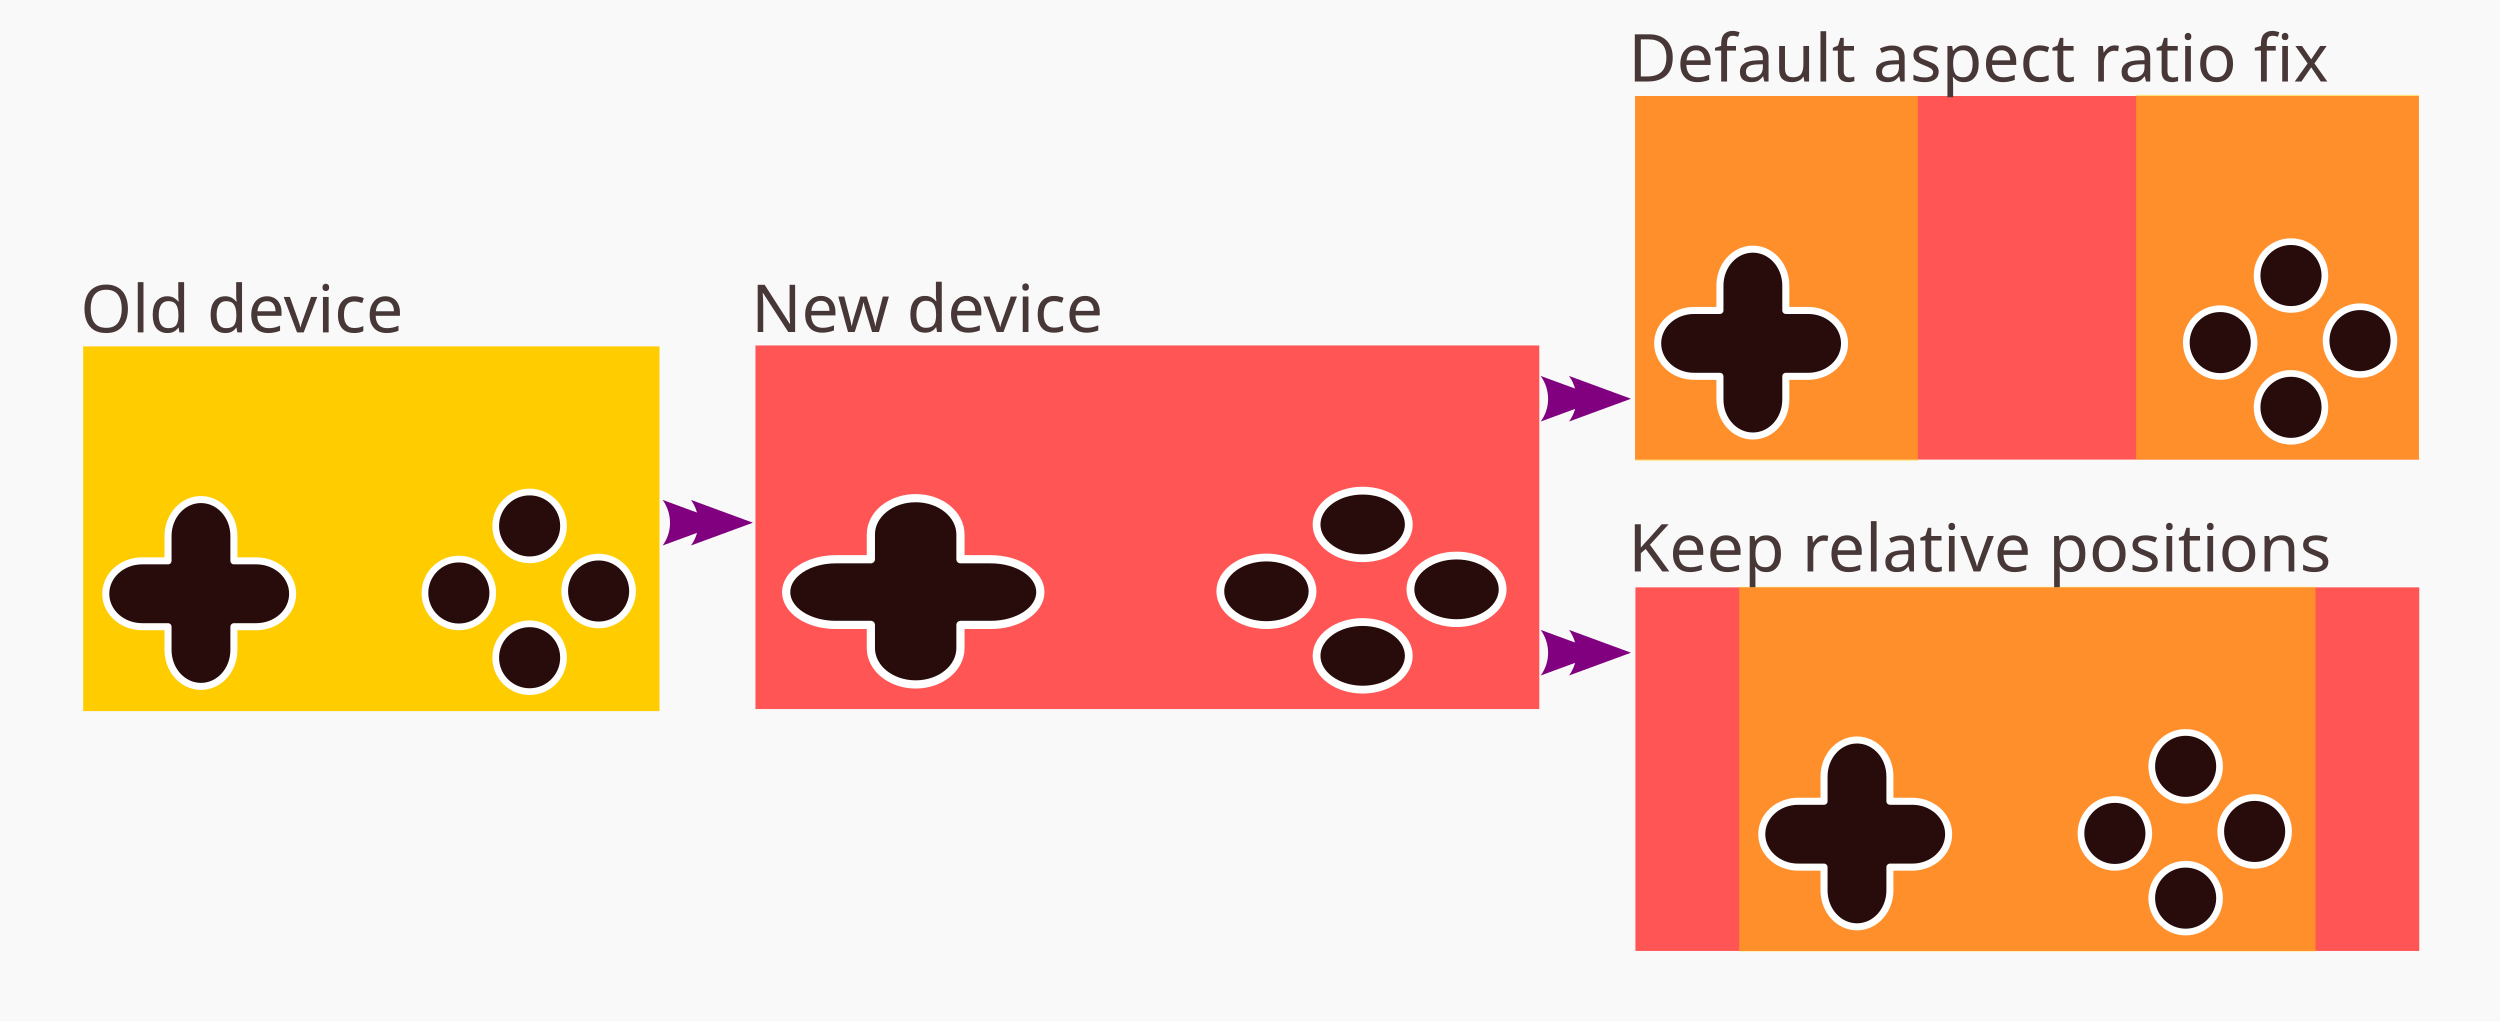
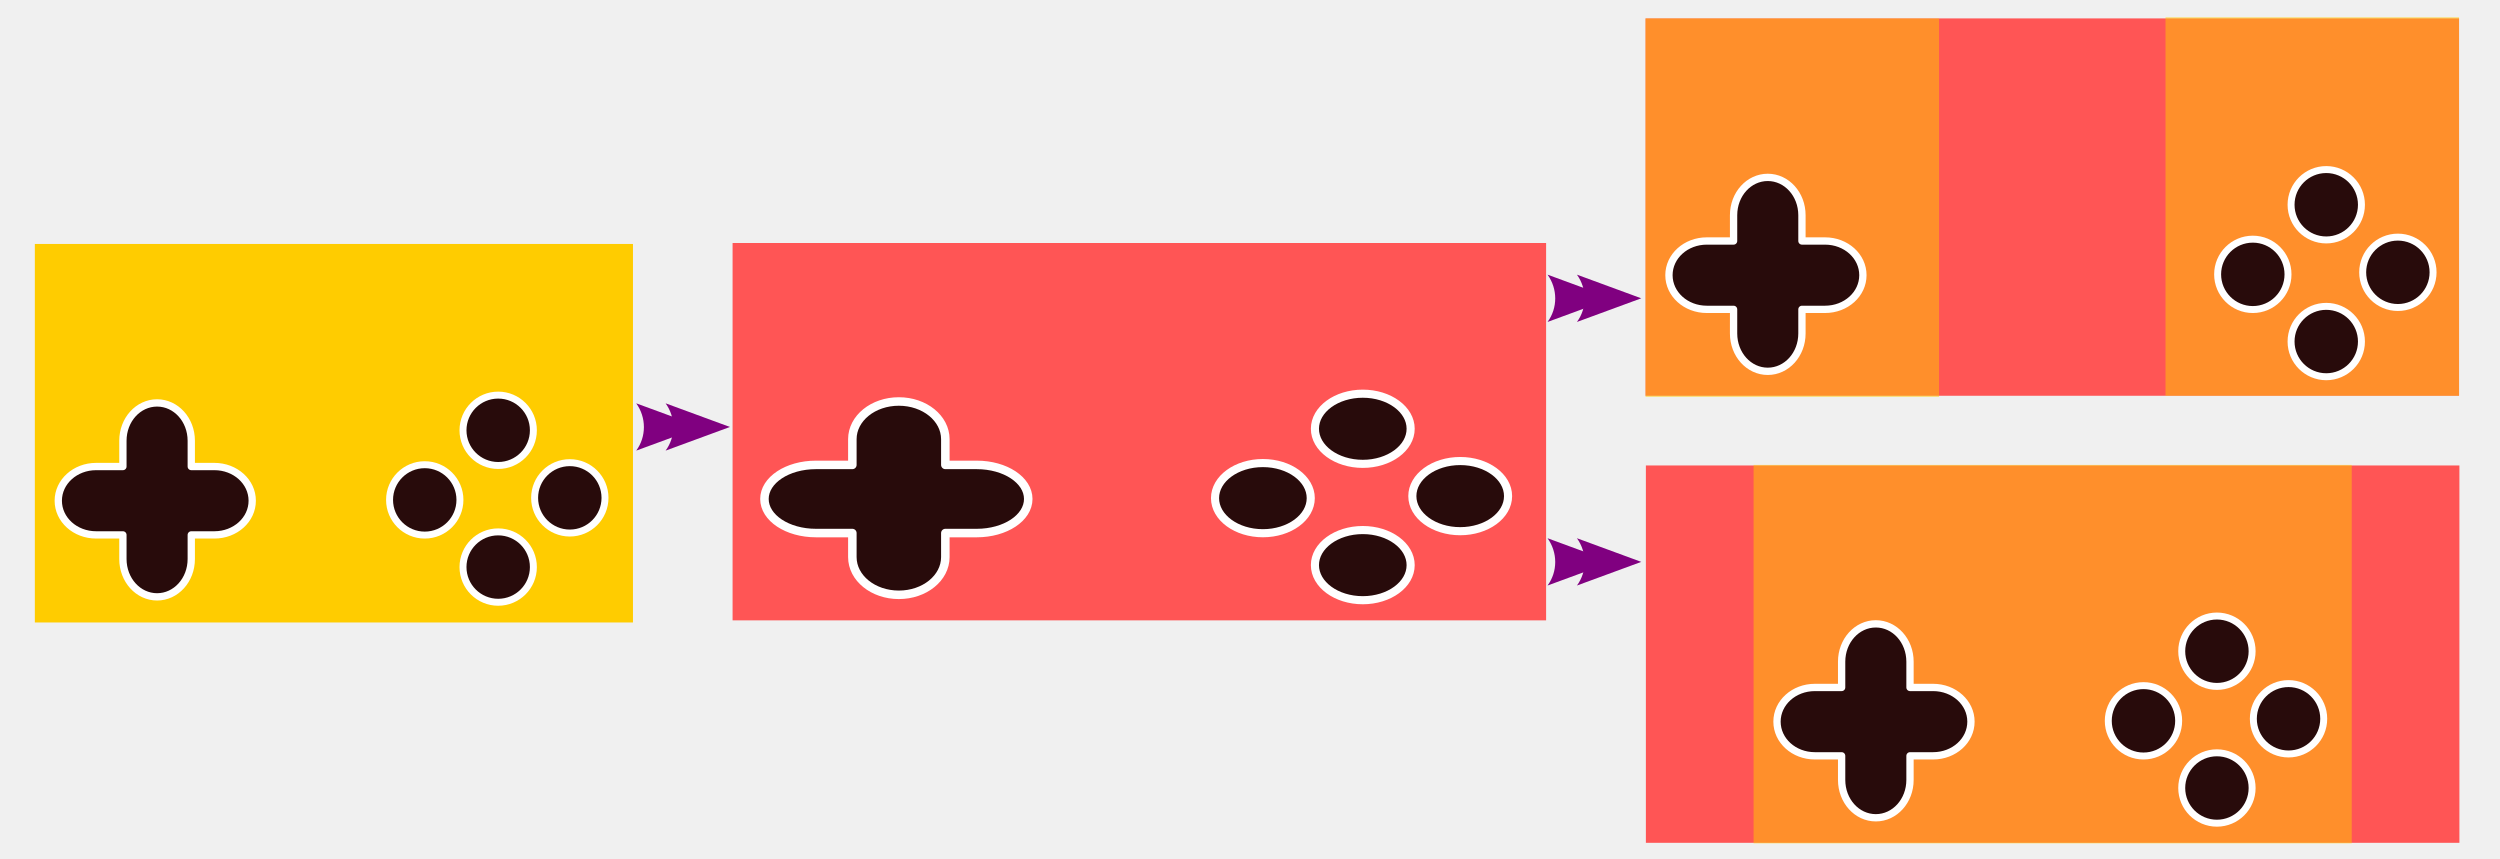
- <svg xmlns="http://www.w3.org/2000/svg" id="svg8" version="1.1" viewBox="0 0 240 98" height="98mm" width="240mm">
+ <svg xmlns="http://www.w3.org/2000/svg" width="874" height="300" viewBox="0 0 231.243 79.374" version="1.1" id="svg8">
  <defs id="defs2">
-     <marker style="overflow:visible;" id="marker1504" refX="0.0" refY="0.0" orient="auto">
-       <path transform="scale(1.1) rotate(180) translate(1,0)" d="M 8.719,4.034 L -2.207,0.016 L 8.719,-4.002 C 6.973,-1.63 6.983,1.616 8.719,4.034 z " style="fill-rule:evenodd;stroke-width:0.625;stroke-linejoin:round;stroke:none;stroke-opacity:1;fill:#800080;fill-opacity:1" id="path1502" />
+     <marker orient="auto" refY="0" refX="0" id="marker1504" style="overflow:visible">
+       <path id="path1502" style="fill:#800080;fill-opacity:1;fill-rule:evenodd;stroke:none;stroke-width:0.625;stroke-linejoin:round;stroke-opacity:1" d="M 8.719,4.034 -2.207,0.016 8.719,-4.002 c -1.745,2.372 -1.735,5.617 -6e-7,8.035 z" transform="matrix(-1.1,0,0,-1.1,-1.1,0)" />
    </marker>
-     <marker style="overflow:visible;" id="Arrow2Lend" refX="0.0" refY="0.0" orient="auto">
-       <path transform="scale(1.1) rotate(180) translate(1,0)" d="M 8.719,4.034 L -2.207,0.016 L 8.719,-4.002 C 6.973,-1.63 6.983,1.616 8.719,4.034 z " style="fill-rule:evenodd;stroke-width:0.625;stroke-linejoin:round;stroke:none;stroke-opacity:1;fill:#800080;fill-opacity:1" id="path1241" />
+     <marker orient="auto" refY="0" refX="0" id="Arrow2Lend" style="overflow:visible">
+       <path id="path1241" style="fill:#800080;fill-opacity:1;fill-rule:evenodd;stroke:none;stroke-width:0.625;stroke-linejoin:round;stroke-opacity:1" d="M 8.719,4.034 -2.207,0.016 8.719,-4.002 c -1.745,2.372 -1.735,5.617 -6e-7,8.035 z" transform="matrix(-1.1,0,0,-1.1,-1.1,0)" />
    </marker>
-     <marker style="overflow:visible" id="Arrow2Lend-3" refX="0" refY="0" orient="auto">
-       <path transform="matrix(-1.1,0,0,-1.1,-1.1,0)" d="M 8.719,4.034 -2.207,0.016 8.719,-4.002 c -1.745,2.372 -1.735,5.617 -6e-7,8.035 z" style="fill:#800080;fill-opacity:1;fill-rule:evenodd;stroke:none;stroke-width:0.625;stroke-linejoin:round;stroke-opacity:1" id="path1241-6" />
+     <marker orient="auto" refY="0" refX="0" id="Arrow2Lend-3" style="overflow:visible">
+       <path id="path1241-6" style="fill:#800080;fill-opacity:1;fill-rule:evenodd;stroke:none;stroke-width:0.625;stroke-linejoin:round;stroke-opacity:1" d="M 8.719,4.034 -2.207,0.016 8.719,-4.002 c -1.745,2.372 -1.735,5.617 -6e-7,8.035 z" transform="matrix(-1.1,0,0,-1.1,-1.1,0)" />
    </marker>
-     <marker style="overflow:visible" id="marker1504-1" refX="0" refY="0" orient="auto">
-       <path transform="matrix(-1.1,0,0,-1.1,-1.1,0)" d="M 8.719,4.034 -2.207,0.016 8.719,-4.002 c -1.745,2.372 -1.735,5.617 -6e-7,8.035 z" style="fill:#800080;fill-opacity:1;fill-rule:evenodd;stroke:none;stroke-width:0.625;stroke-linejoin:round;stroke-opacity:1" id="path1502-2" />
+     <marker orient="auto" refY="0" refX="0" id="marker1504-1" style="overflow:visible">
+       <path id="path1502-2" style="fill:#800080;fill-opacity:1;fill-rule:evenodd;stroke:none;stroke-width:0.625;stroke-linejoin:round;stroke-opacity:1" d="M 8.719,4.034 -2.207,0.016 8.719,-4.002 c -1.745,2.372 -1.735,5.617 -6e-7,8.035 z" transform="matrix(-1.1,0,0,-1.1,-1.1,0)" />
    </marker>
-     <marker style="overflow:visible" id="Arrow2Lend-31" refX="0" refY="0" orient="auto">
-       <path transform="matrix(-1.1,0,0,-1.1,-1.1,0)" d="M 8.719,4.034 -2.207,0.016 8.719,-4.002 c -1.745,2.372 -1.735,5.617 -6e-7,8.035 z" style="fill:#800080;fill-opacity:1;fill-rule:evenodd;stroke:none;stroke-width:0.625;stroke-linejoin:round;stroke-opacity:1" id="path1241-9" />
+     <marker orient="auto" refY="0" refX="0" id="Arrow2Lend-31" style="overflow:visible">
+       <path id="path1241-9" style="fill:#800080;fill-opacity:1;fill-rule:evenodd;stroke:none;stroke-width:0.625;stroke-linejoin:round;stroke-opacity:1" d="M 8.719,4.034 -2.207,0.016 8.719,-4.002 c -1.745,2.372 -1.735,5.617 -6e-7,8.035 z" transform="matrix(-1.1,0,0,-1.1,-1.1,0)" />
    </marker>
-     <marker style="overflow:visible" id="marker1504-4" refX="0" refY="0" orient="auto">
-       <path transform="matrix(-1.1,0,0,-1.1,-1.1,0)" d="M 8.719,4.034 -2.207,0.016 8.719,-4.002 c -1.745,2.372 -1.735,5.617 -6e-7,8.035 z" style="fill:#800080;fill-opacity:1;fill-rule:evenodd;stroke:none;stroke-width:0.625;stroke-linejoin:round;stroke-opacity:1" id="path1502-7" />
+     <marker orient="auto" refY="0" refX="0" id="marker1504-4" style="overflow:visible">
+       <path id="path1502-7" style="fill:#800080;fill-opacity:1;fill-rule:evenodd;stroke:none;stroke-width:0.625;stroke-linejoin:round;stroke-opacity:1" d="M 8.719,4.034 -2.207,0.016 8.719,-4.002 c -1.745,2.372 -1.735,5.617 -6e-7,8.035 z" transform="matrix(-1.1,0,0,-1.1,-1.1,0)" />
    </marker>
  </defs>
-   <rect style="opacity:1;fill:#f9f9f9;fill-opacity:1;stroke:none;stroke-width:0.688;stroke-linecap:round;stroke-linejoin:round;stroke-miterlimit:4;stroke-dasharray:none;stroke-dashoffset:0;stroke-opacity:1;paint-order:markers fill stroke" id="rect815" width="240" height="98" x="-1.3877788e-17" y="0" />
-   <rect style="opacity:1;fill:#ffcc00;fill-opacity:1;stroke:none;stroke-width:0.661;stroke-linecap:round;stroke-linejoin:round;stroke-miterlimit:4;stroke-dasharray:none;stroke-dashoffset:0;stroke-opacity:1;paint-order:markers fill stroke" id="rect819" width="55.325" height="35.012" x="7.986" y="33.253" />
-   <circle style="opacity:1;fill:#280b0b;fill-opacity:1;stroke:#ffffff;stroke-width:0.644;stroke-linecap:round;stroke-linejoin:round;stroke-miterlimit:4;stroke-dasharray:none;stroke-dashoffset:0;stroke-opacity:1;paint-order:markers fill stroke" id="path821" cx="50.843" cy="50.489" r="3.255" />
-   <circle style="opacity:1;fill:#280b0b;fill-opacity:1;stroke:#ffffff;stroke-width:0.644;stroke-linecap:round;stroke-linejoin:round;stroke-miterlimit:4;stroke-dasharray:none;stroke-dashoffset:0;stroke-opacity:1;paint-order:markers fill stroke" id="path821-3" cx="44.05" cy="56.926" r="3.255" />
-   <circle style="opacity:1;fill:#280b0b;fill-opacity:1;stroke:#ffffff;stroke-width:0.644;stroke-linecap:round;stroke-linejoin:round;stroke-miterlimit:4;stroke-dasharray:none;stroke-dashoffset:0;stroke-opacity:1;paint-order:markers fill stroke" id="path821-6" cx="57.468" cy="56.737" r="3.255" />
-   <circle style="opacity:1;fill:#280b0b;fill-opacity:1;stroke:#ffffff;stroke-width:0.644;stroke-linecap:round;stroke-linejoin:round;stroke-miterlimit:4;stroke-dasharray:none;stroke-dashoffset:0;stroke-opacity:1;paint-order:markers fill stroke" id="path821-7" cx="50.843" cy="63.141" r="3.255" />
-   <path style="opacity:1;fill:#280b0b;fill-opacity:1;stroke:#ffffff;stroke-width:0.676;stroke-linecap:round;stroke-linejoin:round;stroke-miterlimit:4;stroke-dasharray:none;stroke-dashoffset:0;stroke-opacity:1;paint-order:markers fill stroke" d="m 19.293,47.956 c -1.752,0 -3.162,1.561 -3.162,3.5 v 2.384 h -2.478 c -1.939,0 -3.5,1.41 -3.5,3.162 0,1.752 1.561,3.162 3.5,3.162 h 2.478 v 2.231 c 0,1.939 1.41,3.5 3.162,3.5 1.752,0 3.162,-1.561 3.162,-3.5 v -2.231 h 2.138 c 1.939,0 3.5,-1.41 3.5,-3.162 0,-1.752 -1.561,-3.162 -3.5,-3.162 h -2.138 v -2.384 c 0,-1.939 -1.41,-3.5 -3.162,-3.5 z" id="rect850" />
-   <rect style="opacity:1;fill:#ff5555;fill-opacity:1;stroke:none;stroke-width:0.77;stroke-linecap:round;stroke-linejoin:round;stroke-miterlimit:4;stroke-dasharray:none;stroke-dashoffset:0;stroke-opacity:1;paint-order:markers fill stroke" id="rect819-3" width="75.249" height="34.904" x="72.525" y="33.165" />
-   <ellipse style="opacity:1;fill:#280b0b;fill-opacity:1;stroke:#ffffff;stroke-width:0.75;stroke-linecap:round;stroke-linejoin:round;stroke-miterlimit:4;stroke-dasharray:none;stroke-dashoffset:0;stroke-opacity:1;paint-order:markers fill stroke" id="path821-5" cx="130.817" cy="50.347" rx="4.427" ry="3.245" />
-   <ellipse style="opacity:1;fill:#280b0b;fill-opacity:1;stroke:#ffffff;stroke-width:0.75;stroke-linecap:round;stroke-linejoin:round;stroke-miterlimit:4;stroke-dasharray:none;stroke-dashoffset:0;stroke-opacity:1;paint-order:markers fill stroke" id="path821-3-6" cx="121.577" cy="56.765" rx="4.427" ry="3.245" />
-   <ellipse style="opacity:1;fill:#280b0b;fill-opacity:1;stroke:#ffffff;stroke-width:0.75;stroke-linecap:round;stroke-linejoin:round;stroke-miterlimit:4;stroke-dasharray:none;stroke-dashoffset:0;stroke-opacity:1;paint-order:markers fill stroke" id="path821-6-2" cx="139.827" cy="56.576" rx="4.427" ry="3.245" />
-   <ellipse style="opacity:1;fill:#280b0b;fill-opacity:1;stroke:#ffffff;stroke-width:0.75;stroke-linecap:round;stroke-linejoin:round;stroke-miterlimit:4;stroke-dasharray:none;stroke-dashoffset:0;stroke-opacity:1;paint-order:markers fill stroke" id="path821-7-9" cx="130.817" cy="62.96" rx="4.427" ry="3.245" />
-   <path style="opacity:1;fill:#280b0b;fill-opacity:1;stroke:#ffffff;stroke-width:0.787;stroke-linecap:round;stroke-linejoin:round;stroke-miterlimit:4;stroke-dasharray:none;stroke-dashoffset:0;stroke-opacity:1;paint-order:markers fill stroke" d="m 87.904,47.823 c -2.383,0 -4.301,1.556 -4.301,3.489 V 53.689 h -3.37 c -2.637,0 -4.761,1.406 -4.761,3.152 0,1.746 2.123,3.152 4.761,3.152 h 3.37 v 2.224 c 0,1.933 1.918,3.489 4.301,3.489 2.383,0 4.3,-1.556 4.3,-3.489 v -2.224 h 2.908 c 2.637,0 4.761,-1.406 4.761,-3.152 0,-1.746 -2.123,-3.152 -4.761,-3.152 h -2.908 v -2.377 c 0,-1.933 -1.918,-3.489 -4.3,-3.489 z" id="rect850-1" />
-   <rect style="opacity:1;fill:#ff5555;fill-opacity:1;stroke:none;stroke-width:0.77;stroke-linecap:round;stroke-linejoin:round;stroke-miterlimit:4;stroke-dasharray:none;stroke-dashoffset:0;stroke-opacity:1;paint-order:markers fill stroke" id="rect819-3-2" width="75.249" height="34.904" x="157.001" y="56.387" />
-   <rect style="opacity:1;fill:#ffcc00;fill-opacity:0.491;stroke:none;stroke-width:0.661;stroke-linecap:round;stroke-linejoin:round;stroke-miterlimit:4;stroke-dasharray:none;stroke-dashoffset:0;stroke-opacity:1;paint-order:markers fill stroke" id="rect819-9" width="55.325" height="35.012" x="166.963" y="56.333" />
-   <circle style="opacity:1;fill:#280b0b;fill-opacity:1;stroke:#ffffff;stroke-width:0.644;stroke-linecap:round;stroke-linejoin:round;stroke-miterlimit:4;stroke-dasharray:none;stroke-dashoffset:0;stroke-opacity:1;paint-order:markers fill stroke" id="path821-36" cx="209.821" cy="73.569" r="3.255" />
-   <circle style="opacity:1;fill:#280b0b;fill-opacity:1;stroke:#ffffff;stroke-width:0.644;stroke-linecap:round;stroke-linejoin:round;stroke-miterlimit:4;stroke-dasharray:none;stroke-dashoffset:0;stroke-opacity:1;paint-order:markers fill stroke" id="path821-3-0" cx="203.028" cy="80.007" r="3.255" />
-   <circle style="opacity:1;fill:#280b0b;fill-opacity:1;stroke:#ffffff;stroke-width:0.644;stroke-linecap:round;stroke-linejoin:round;stroke-miterlimit:4;stroke-dasharray:none;stroke-dashoffset:0;stroke-opacity:1;paint-order:markers fill stroke" id="path821-6-6" cx="216.446" cy="79.818" r="3.255" />
-   <circle style="opacity:1;fill:#280b0b;fill-opacity:1;stroke:#ffffff;stroke-width:0.644;stroke-linecap:round;stroke-linejoin:round;stroke-miterlimit:4;stroke-dasharray:none;stroke-dashoffset:0;stroke-opacity:1;paint-order:markers fill stroke" id="path821-7-2" cx="209.821" cy="86.221" r="3.255" />
-   <path style="opacity:1;fill:#280b0b;fill-opacity:1;stroke:#ffffff;stroke-width:0.676;stroke-linecap:round;stroke-linejoin:round;stroke-miterlimit:4;stroke-dasharray:none;stroke-dashoffset:0;stroke-opacity:1;paint-order:markers fill stroke" d="m 178.27,71.037 c -1.752,0 -3.162,1.561 -3.162,3.5 v 2.384 h -2.478 c -1.939,0 -3.5,1.41 -3.5,3.162 0,1.752 1.561,3.162 3.5,3.162 h 2.478 v 2.231 c 0,1.939 1.41,3.5 3.162,3.5 1.752,0 3.162,-1.561 3.162,-3.5 v -2.231 h 2.138 c 1.939,0 3.5,-1.41 3.5,-3.162 0,-1.752 -1.561,-3.162 -3.5,-3.162 h -2.138 v -2.384 c 0,-1.939 -1.41,-3.5 -3.162,-3.5 z" id="rect850-6" />
-   <rect style="opacity:1;fill:#ff5555;fill-opacity:1;stroke:none;stroke-width:0.77;stroke-linecap:round;stroke-linejoin:round;stroke-miterlimit:4;stroke-dasharray:none;stroke-dashoffset:0;stroke-opacity:1;paint-order:markers fill stroke" id="rect819-3-1" width="75.249" height="34.904" x="156.969" y="9.216" />
-   <rect style="opacity:1;fill:#ffcc00;fill-opacity:0.49;stroke:none;stroke-width:0.463;stroke-linecap:round;stroke-linejoin:round;stroke-miterlimit:4;stroke-dasharray:none;stroke-dashoffset:0;stroke-opacity:1;paint-order:markers fill stroke" id="rect819-8" width="27.15" height="35.012" x="156.969" y="9.216" />
-   <path style="opacity:1;fill:#280b0b;fill-opacity:1;stroke:#ffffff;stroke-width:0.676;stroke-linecap:round;stroke-linejoin:round;stroke-miterlimit:4;stroke-dasharray:none;stroke-dashoffset:0;stroke-opacity:1;paint-order:markers fill stroke" d="m 168.276,23.919 c -1.752,0 -3.162,1.561 -3.162,3.5 v 2.384 h -2.478 c -1.939,0 -3.5,1.41 -3.5,3.162 0,1.752 1.561,3.162 3.5,3.162 h 2.478 v 2.231 c 0,1.939 1.41,3.5 3.162,3.5 1.752,0 3.162,-1.561 3.162,-3.5 v -2.231 h 2.138 c 1.939,0 3.5,-1.41 3.5,-3.162 0,-1.752 -1.561,-3.162 -3.5,-3.162 h -2.138 v -2.384 c 0,-1.939 -1.41,-3.5 -3.162,-3.5 z" id="rect850-7" />
-   <rect style="opacity:1;fill:#ffcc00;fill-opacity:0.49;stroke:none;stroke-width:0.463;stroke-linecap:round;stroke-linejoin:round;stroke-miterlimit:4;stroke-dasharray:none;stroke-dashoffset:0;stroke-opacity:1;paint-order:markers fill stroke" id="rect819-8-5" width="27.15" height="35.012" x="205.068" y="9.107" />
-   <circle style="opacity:1;fill:#280b0b;fill-opacity:1;stroke:#ffffff;stroke-width:0.644;stroke-linecap:round;stroke-linejoin:round;stroke-miterlimit:4;stroke-dasharray:none;stroke-dashoffset:0;stroke-opacity:1;paint-order:markers fill stroke" id="path821-79" cx="219.935" cy="26.452" r="3.255" />
-   <circle style="opacity:1;fill:#280b0b;fill-opacity:1;stroke:#ffffff;stroke-width:0.644;stroke-linecap:round;stroke-linejoin:round;stroke-miterlimit:4;stroke-dasharray:none;stroke-dashoffset:0;stroke-opacity:1;paint-order:markers fill stroke" id="path821-3-2" cx="213.141" cy="32.889" r="3.255" />
-   <circle style="opacity:1;fill:#280b0b;fill-opacity:1;stroke:#ffffff;stroke-width:0.644;stroke-linecap:round;stroke-linejoin:round;stroke-miterlimit:4;stroke-dasharray:none;stroke-dashoffset:0;stroke-opacity:1;paint-order:markers fill stroke" id="path821-6-0" cx="226.56" cy="32.7" r="3.255" />
-   <circle style="opacity:1;fill:#280b0b;fill-opacity:1;stroke:#ffffff;stroke-width:0.644;stroke-linecap:round;stroke-linejoin:round;stroke-miterlimit:4;stroke-dasharray:none;stroke-dashoffset:0;stroke-opacity:1;paint-order:markers fill stroke" id="path821-7-23" cx="219.935" cy="39.104" r="3.255" />
-   <text xml:space="preserve" style="font-style:normal;font-weight:normal;font-size:10.583px;line-height:1.25;font-family:sans-serif;letter-spacing:0px;word-spacing:0px;fill:#483737;fill-opacity:1;stroke:none;stroke-width:0.265" x="7.719" y="31.911" id="text1111">
-     <tspan id="tspan1109" x="7.719" y="31.911" style="font-size:6.35px;line-height:1.25;fill:#483737;stroke-width:0.265">Old device</tspan>
-   </text>
-   <text xml:space="preserve" style="font-style:normal;font-weight:normal;font-size:10.583px;line-height:1.25;font-family:sans-serif;letter-spacing:0px;word-spacing:0px;fill:#000000;fill-opacity:1;stroke:none;stroke-width:0.265" x="72.128" y="31.874" id="text1111-9">
-     <tspan id="tspan1109-2" x="72.128" y="31.874" style="font-size:6.35px;line-height:1.25;fill:#483737;stroke-width:0.265">New device</tspan>
-   </text>
-   <text xml:space="preserve" style="font-style:normal;font-weight:normal;font-size:10.583px;line-height:1.25;font-family:sans-serif;letter-spacing:0px;word-spacing:0px;fill:#000000;fill-opacity:1;stroke:none;stroke-width:0.265" x="156.333" y="7.825" id="text1111-9-2">
-     <tspan id="tspan1109-2-8" x="156.333" y="7.825" style="font-size:6.35px;line-height:1.25;fill:#483737;stroke-width:0.265">Default aspect ratio fix</tspan>
-   </text>
-   <text xml:space="preserve" style="font-style:normal;font-weight:normal;font-size:10.583px;line-height:1.25;font-family:sans-serif;letter-spacing:0px;word-spacing:0px;fill:#000000;fill-opacity:1;stroke:none;stroke-width:0.265" x="156.333" y="54.859" id="text1111-9-9">
-     <tspan id="tspan1109-2-7" x="156.333" y="54.859" style="font-size:6.35px;line-height:1.25;fill:#483737;stroke-width:0.265">Keep relative positions</tspan>
-   </text>
-   <path style="fill:#800080;stroke:none;stroke-width:0.495;stroke-linecap:butt;stroke-linejoin:miter;stroke-miterlimit:4;stroke-dasharray:none;stroke-opacity:1;marker-start:url(#Arrow2Lend);marker-end:url(#marker1504)" d="m 68.904,50.189 h 2.718" id="path1218" />
-   <path style="fill:#800080;stroke:none;stroke-width:0.495;stroke-linecap:butt;stroke-linejoin:miter;stroke-miterlimit:4;stroke-dasharray:none;stroke-opacity:1;marker-start:url(#Arrow2Lend-3);marker-end:url(#marker1504-1)" d="m 153.199,38.288 h 2.718" id="path1218-9" />
-   <path style="fill:#800080;stroke:none;stroke-width:0.495;stroke-linecap:butt;stroke-linejoin:miter;stroke-miterlimit:4;stroke-dasharray:none;stroke-opacity:1;marker-start:url(#Arrow2Lend-31);marker-end:url(#marker1504-4)" d="m 153.199,62.668 h 2.718" id="path1218-8" />
+   <rect y="22.565" x="3.223" height="35.012" width="55.325" id="rect819" style="opacity:1;fill:#ffcc00;fill-opacity:1;stroke:none;stroke-width:0.661;stroke-linecap:round;stroke-linejoin:round;stroke-miterlimit:4;stroke-dasharray:none;stroke-dashoffset:0;stroke-opacity:1;paint-order:markers fill stroke" />
+   <circle r="3.255" cy="39.801" cx="46.081" id="path821" style="opacity:1;fill:#280b0b;fill-opacity:1;stroke:#ffffff;stroke-width:0.644;stroke-linecap:round;stroke-linejoin:round;stroke-miterlimit:4;stroke-dasharray:none;stroke-dashoffset:0;stroke-opacity:1;paint-order:markers fill stroke" />
+   <circle r="3.255" cy="46.239" cx="39.288" id="path821-3" style="opacity:1;fill:#280b0b;fill-opacity:1;stroke:#ffffff;stroke-width:0.644;stroke-linecap:round;stroke-linejoin:round;stroke-miterlimit:4;stroke-dasharray:none;stroke-dashoffset:0;stroke-opacity:1;paint-order:markers fill stroke" />
+   <circle r="3.255" cy="46.05" cx="52.706" id="path821-6" style="opacity:1;fill:#280b0b;fill-opacity:1;stroke:#ffffff;stroke-width:0.644;stroke-linecap:round;stroke-linejoin:round;stroke-miterlimit:4;stroke-dasharray:none;stroke-dashoffset:0;stroke-opacity:1;paint-order:markers fill stroke" />
+   <circle r="3.255" cy="52.453" cx="46.081" id="path821-7" style="opacity:1;fill:#280b0b;fill-opacity:1;stroke:#ffffff;stroke-width:0.644;stroke-linecap:round;stroke-linejoin:round;stroke-miterlimit:4;stroke-dasharray:none;stroke-dashoffset:0;stroke-opacity:1;paint-order:markers fill stroke" />
+   <path id="rect850" d="m 14.53,37.269 c -1.752,0 -3.162,1.561 -3.162,3.5 v 2.384 H 8.89 c -1.939,0 -3.5,1.41 -3.5,3.162 0,1.752 1.561,3.162 3.5,3.162 h 2.478 v 2.231 c 0,1.939 1.41,3.5 3.162,3.5 1.752,0 3.162,-1.561 3.162,-3.5 v -2.231 h 2.138 c 1.939,0 3.5,-1.41 3.5,-3.162 0,-1.752 -1.561,-3.162 -3.5,-3.162 h -2.138 v -2.384 c 0,-1.939 -1.41,-3.5 -3.162,-3.5 z" style="opacity:1;fill:#280b0b;fill-opacity:1;stroke:#ffffff;stroke-width:0.676;stroke-linecap:round;stroke-linejoin:round;stroke-miterlimit:4;stroke-dasharray:none;stroke-dashoffset:0;stroke-opacity:1;paint-order:markers fill stroke" />
+   <rect y="22.477" x="67.762" height="34.904" width="75.249" id="rect819-3" style="opacity:1;fill:#ff5555;fill-opacity:1;stroke:none;stroke-width:0.77;stroke-linecap:round;stroke-linejoin:round;stroke-miterlimit:4;stroke-dasharray:none;stroke-dashoffset:0;stroke-opacity:1;paint-order:markers fill stroke" />
+   <ellipse ry="3.245" rx="4.427" cy="39.66" cx="126.054" id="path821-5" style="opacity:1;fill:#280b0b;fill-opacity:1;stroke:#ffffff;stroke-width:0.75;stroke-linecap:round;stroke-linejoin:round;stroke-miterlimit:4;stroke-dasharray:none;stroke-dashoffset:0;stroke-opacity:1;paint-order:markers fill stroke" />
+   <ellipse ry="3.245" rx="4.427" cy="46.077" cx="116.814" id="path821-3-6" style="opacity:1;fill:#280b0b;fill-opacity:1;stroke:#ffffff;stroke-width:0.75;stroke-linecap:round;stroke-linejoin:round;stroke-miterlimit:4;stroke-dasharray:none;stroke-dashoffset:0;stroke-opacity:1;paint-order:markers fill stroke" />
+   <ellipse ry="3.245" rx="4.427" cy="45.889" cx="135.065" id="path821-6-2" style="opacity:1;fill:#280b0b;fill-opacity:1;stroke:#ffffff;stroke-width:0.75;stroke-linecap:round;stroke-linejoin:round;stroke-miterlimit:4;stroke-dasharray:none;stroke-dashoffset:0;stroke-opacity:1;paint-order:markers fill stroke" />
+   <ellipse ry="3.245" rx="4.427" cy="52.273" cx="126.054" id="path821-7-9" style="opacity:1;fill:#280b0b;fill-opacity:1;stroke:#ffffff;stroke-width:0.75;stroke-linecap:round;stroke-linejoin:round;stroke-miterlimit:4;stroke-dasharray:none;stroke-dashoffset:0;stroke-opacity:1;paint-order:markers fill stroke" />
+   <path id="rect850-1" d="m 83.141,37.136 c -2.383,0 -4.301,1.556 -4.301,3.489 v 2.377 H 75.47 c -2.637,0 -4.761,1.406 -4.761,3.152 0,1.746 2.123,3.152 4.761,3.152 h 3.37 v 2.224 c 0,1.933 1.918,3.489 4.301,3.489 2.383,0 4.3,-1.556 4.3,-3.489 v -2.224 h 2.908 c 2.637,0 4.761,-1.406 4.761,-3.152 0,-1.746 -2.123,-3.152 -4.761,-3.152 h -2.908 v -2.377 c 0,-1.933 -1.918,-3.489 -4.3,-3.489 z" style="opacity:1;fill:#280b0b;fill-opacity:1;stroke:#ffffff;stroke-width:0.787;stroke-linecap:round;stroke-linejoin:round;stroke-miterlimit:4;stroke-dasharray:none;stroke-dashoffset:0;stroke-opacity:1;paint-order:markers fill stroke" />
+   <rect y="43.054" x="152.239" height="34.904" width="75.249" id="rect819-3-2" style="opacity:1;fill:#ff5555;fill-opacity:1;stroke:none;stroke-width:0.77;stroke-linecap:round;stroke-linejoin:round;stroke-miterlimit:4;stroke-dasharray:none;stroke-dashoffset:0;stroke-opacity:1;paint-order:markers fill stroke" />
+   <rect y="43" x="162.201" height="35.012" width="55.325" id="rect819-9" style="opacity:1;fill:#ffcc00;fill-opacity:0.491;stroke:none;stroke-width:0.661;stroke-linecap:round;stroke-linejoin:round;stroke-miterlimit:4;stroke-dasharray:none;stroke-dashoffset:0;stroke-opacity:1;paint-order:markers fill stroke" />
+   <circle r="3.255" cy="60.236" cx="205.059" id="path821-36" style="opacity:1;fill:#280b0b;fill-opacity:1;stroke:#ffffff;stroke-width:0.644;stroke-linecap:round;stroke-linejoin:round;stroke-miterlimit:4;stroke-dasharray:none;stroke-dashoffset:0;stroke-opacity:1;paint-order:markers fill stroke" />
+   <circle r="3.255" cy="66.674" cx="198.265" id="path821-3-0" style="opacity:1;fill:#280b0b;fill-opacity:1;stroke:#ffffff;stroke-width:0.644;stroke-linecap:round;stroke-linejoin:round;stroke-miterlimit:4;stroke-dasharray:none;stroke-dashoffset:0;stroke-opacity:1;paint-order:markers fill stroke" />
+   <circle r="3.255" cy="66.485" cx="211.683" id="path821-6-6" style="opacity:1;fill:#280b0b;fill-opacity:1;stroke:#ffffff;stroke-width:0.644;stroke-linecap:round;stroke-linejoin:round;stroke-miterlimit:4;stroke-dasharray:none;stroke-dashoffset:0;stroke-opacity:1;paint-order:markers fill stroke" />
+   <circle r="3.255" cy="72.888" cx="205.059" id="path821-7-2" style="opacity:1;fill:#280b0b;fill-opacity:1;stroke:#ffffff;stroke-width:0.644;stroke-linecap:round;stroke-linejoin:round;stroke-miterlimit:4;stroke-dasharray:none;stroke-dashoffset:0;stroke-opacity:1;paint-order:markers fill stroke" />
+   <path id="rect850-6" d="m 173.508,57.704 c -1.752,0 -3.162,1.561 -3.162,3.5 v 2.384 h -2.478 c -1.939,0 -3.5,1.41 -3.5,3.162 0,1.752 1.561,3.162 3.5,3.162 h 2.478 v 2.231 c 0,1.939 1.41,3.5 3.162,3.5 1.752,0 3.162,-1.561 3.162,-3.5 v -2.231 h 2.138 c 1.939,0 3.5,-1.41 3.5,-3.162 0,-1.752 -1.561,-3.162 -3.5,-3.162 h -2.138 v -2.384 c 0,-1.939 -1.41,-3.5 -3.162,-3.5 z" style="opacity:1;fill:#280b0b;fill-opacity:1;stroke:#ffffff;stroke-width:0.676;stroke-linecap:round;stroke-linejoin:round;stroke-miterlimit:4;stroke-dasharray:none;stroke-dashoffset:0;stroke-opacity:1;paint-order:markers fill stroke" />
+   <rect y="1.703" x="152.207" height="34.904" width="75.249" id="rect819-3-1" style="opacity:1;fill:#ff5555;fill-opacity:1;stroke:none;stroke-width:0.77;stroke-linecap:round;stroke-linejoin:round;stroke-miterlimit:4;stroke-dasharray:none;stroke-dashoffset:0;stroke-opacity:1;paint-order:markers fill stroke" />
+   <rect y="1.703" x="152.207" height="35.012" width="27.15" id="rect819-8" style="opacity:1;fill:#ffcc00;fill-opacity:0.49;stroke:none;stroke-width:0.463;stroke-linecap:round;stroke-linejoin:round;stroke-miterlimit:4;stroke-dasharray:none;stroke-dashoffset:0;stroke-opacity:1;paint-order:markers fill stroke" />
+   <path id="rect850-7" d="m 163.513,16.407 c -1.752,0 -3.162,1.561 -3.162,3.5 v 2.384 h -2.478 c -1.939,0 -3.5,1.41 -3.5,3.162 0,1.752 1.561,3.162 3.5,3.162 h 2.478 v 2.231 c 0,1.939 1.41,3.5 3.162,3.5 1.752,0 3.162,-1.561 3.162,-3.5 v -2.231 h 2.138 c 1.939,0 3.5,-1.41 3.5,-3.162 0,-1.752 -1.561,-3.162 -3.5,-3.162 h -2.138 v -2.384 c 0,-1.939 -1.41,-3.5 -3.162,-3.5 z" style="opacity:1;fill:#280b0b;fill-opacity:1;stroke:#ffffff;stroke-width:0.676;stroke-linecap:round;stroke-linejoin:round;stroke-miterlimit:4;stroke-dasharray:none;stroke-dashoffset:0;stroke-opacity:1;paint-order:markers fill stroke" />
+   <rect y="1.594" x="200.305" height="35.012" width="27.15" id="rect819-8-5" style="opacity:1;fill:#ffcc00;fill-opacity:0.49;stroke:none;stroke-width:0.463;stroke-linecap:round;stroke-linejoin:round;stroke-miterlimit:4;stroke-dasharray:none;stroke-dashoffset:0;stroke-opacity:1;paint-order:markers fill stroke" />
+   <circle r="3.255" cy="18.939" cx="215.172" id="path821-79" style="opacity:1;fill:#280b0b;fill-opacity:1;stroke:#ffffff;stroke-width:0.644;stroke-linecap:round;stroke-linejoin:round;stroke-miterlimit:4;stroke-dasharray:none;stroke-dashoffset:0;stroke-opacity:1;paint-order:markers fill stroke" />
+   <circle r="3.255" cy="25.377" cx="208.379" id="path821-3-2" style="opacity:1;fill:#280b0b;fill-opacity:1;stroke:#ffffff;stroke-width:0.644;stroke-linecap:round;stroke-linejoin:round;stroke-miterlimit:4;stroke-dasharray:none;stroke-dashoffset:0;stroke-opacity:1;paint-order:markers fill stroke" />
+   <circle r="3.255" cy="25.188" cx="221.797" id="path821-6-0" style="opacity:1;fill:#280b0b;fill-opacity:1;stroke:#ffffff;stroke-width:0.644;stroke-linecap:round;stroke-linejoin:round;stroke-miterlimit:4;stroke-dasharray:none;stroke-dashoffset:0;stroke-opacity:1;paint-order:markers fill stroke" />
+   <circle r="3.255" cy="31.592" cx="215.172" id="path821-7-23" style="opacity:1;fill:#280b0b;fill-opacity:1;stroke:#ffffff;stroke-width:0.644;stroke-linecap:round;stroke-linejoin:round;stroke-miterlimit:4;stroke-dasharray:none;stroke-dashoffset:0;stroke-opacity:1;paint-order:markers fill stroke" />
+   <path id="path1218" d="m 64.141,39.502 h 2.718" style="fill:#800080;stroke:none;stroke-width:0.495;stroke-linecap:butt;stroke-linejoin:miter;stroke-miterlimit:4;stroke-dasharray:none;stroke-opacity:1;marker-start:url(#Arrow2Lend);marker-end:url(#marker1504)" />
+   <path id="path1218-9" d="m 148.436,27.601 h 2.718" style="fill:#800080;stroke:none;stroke-width:0.495;stroke-linecap:butt;stroke-linejoin:miter;stroke-miterlimit:4;stroke-dasharray:none;stroke-opacity:1;marker-start:url(#Arrow2Lend-3);marker-end:url(#marker1504-1)" />
+   <path id="path1218-8" d="m 148.436,51.981 h 2.718" style="fill:#800080;stroke:none;stroke-width:0.495;stroke-linecap:butt;stroke-linejoin:miter;stroke-miterlimit:4;stroke-dasharray:none;stroke-opacity:1;marker-start:url(#Arrow2Lend-31);marker-end:url(#marker1504-4)" />
</svg>
